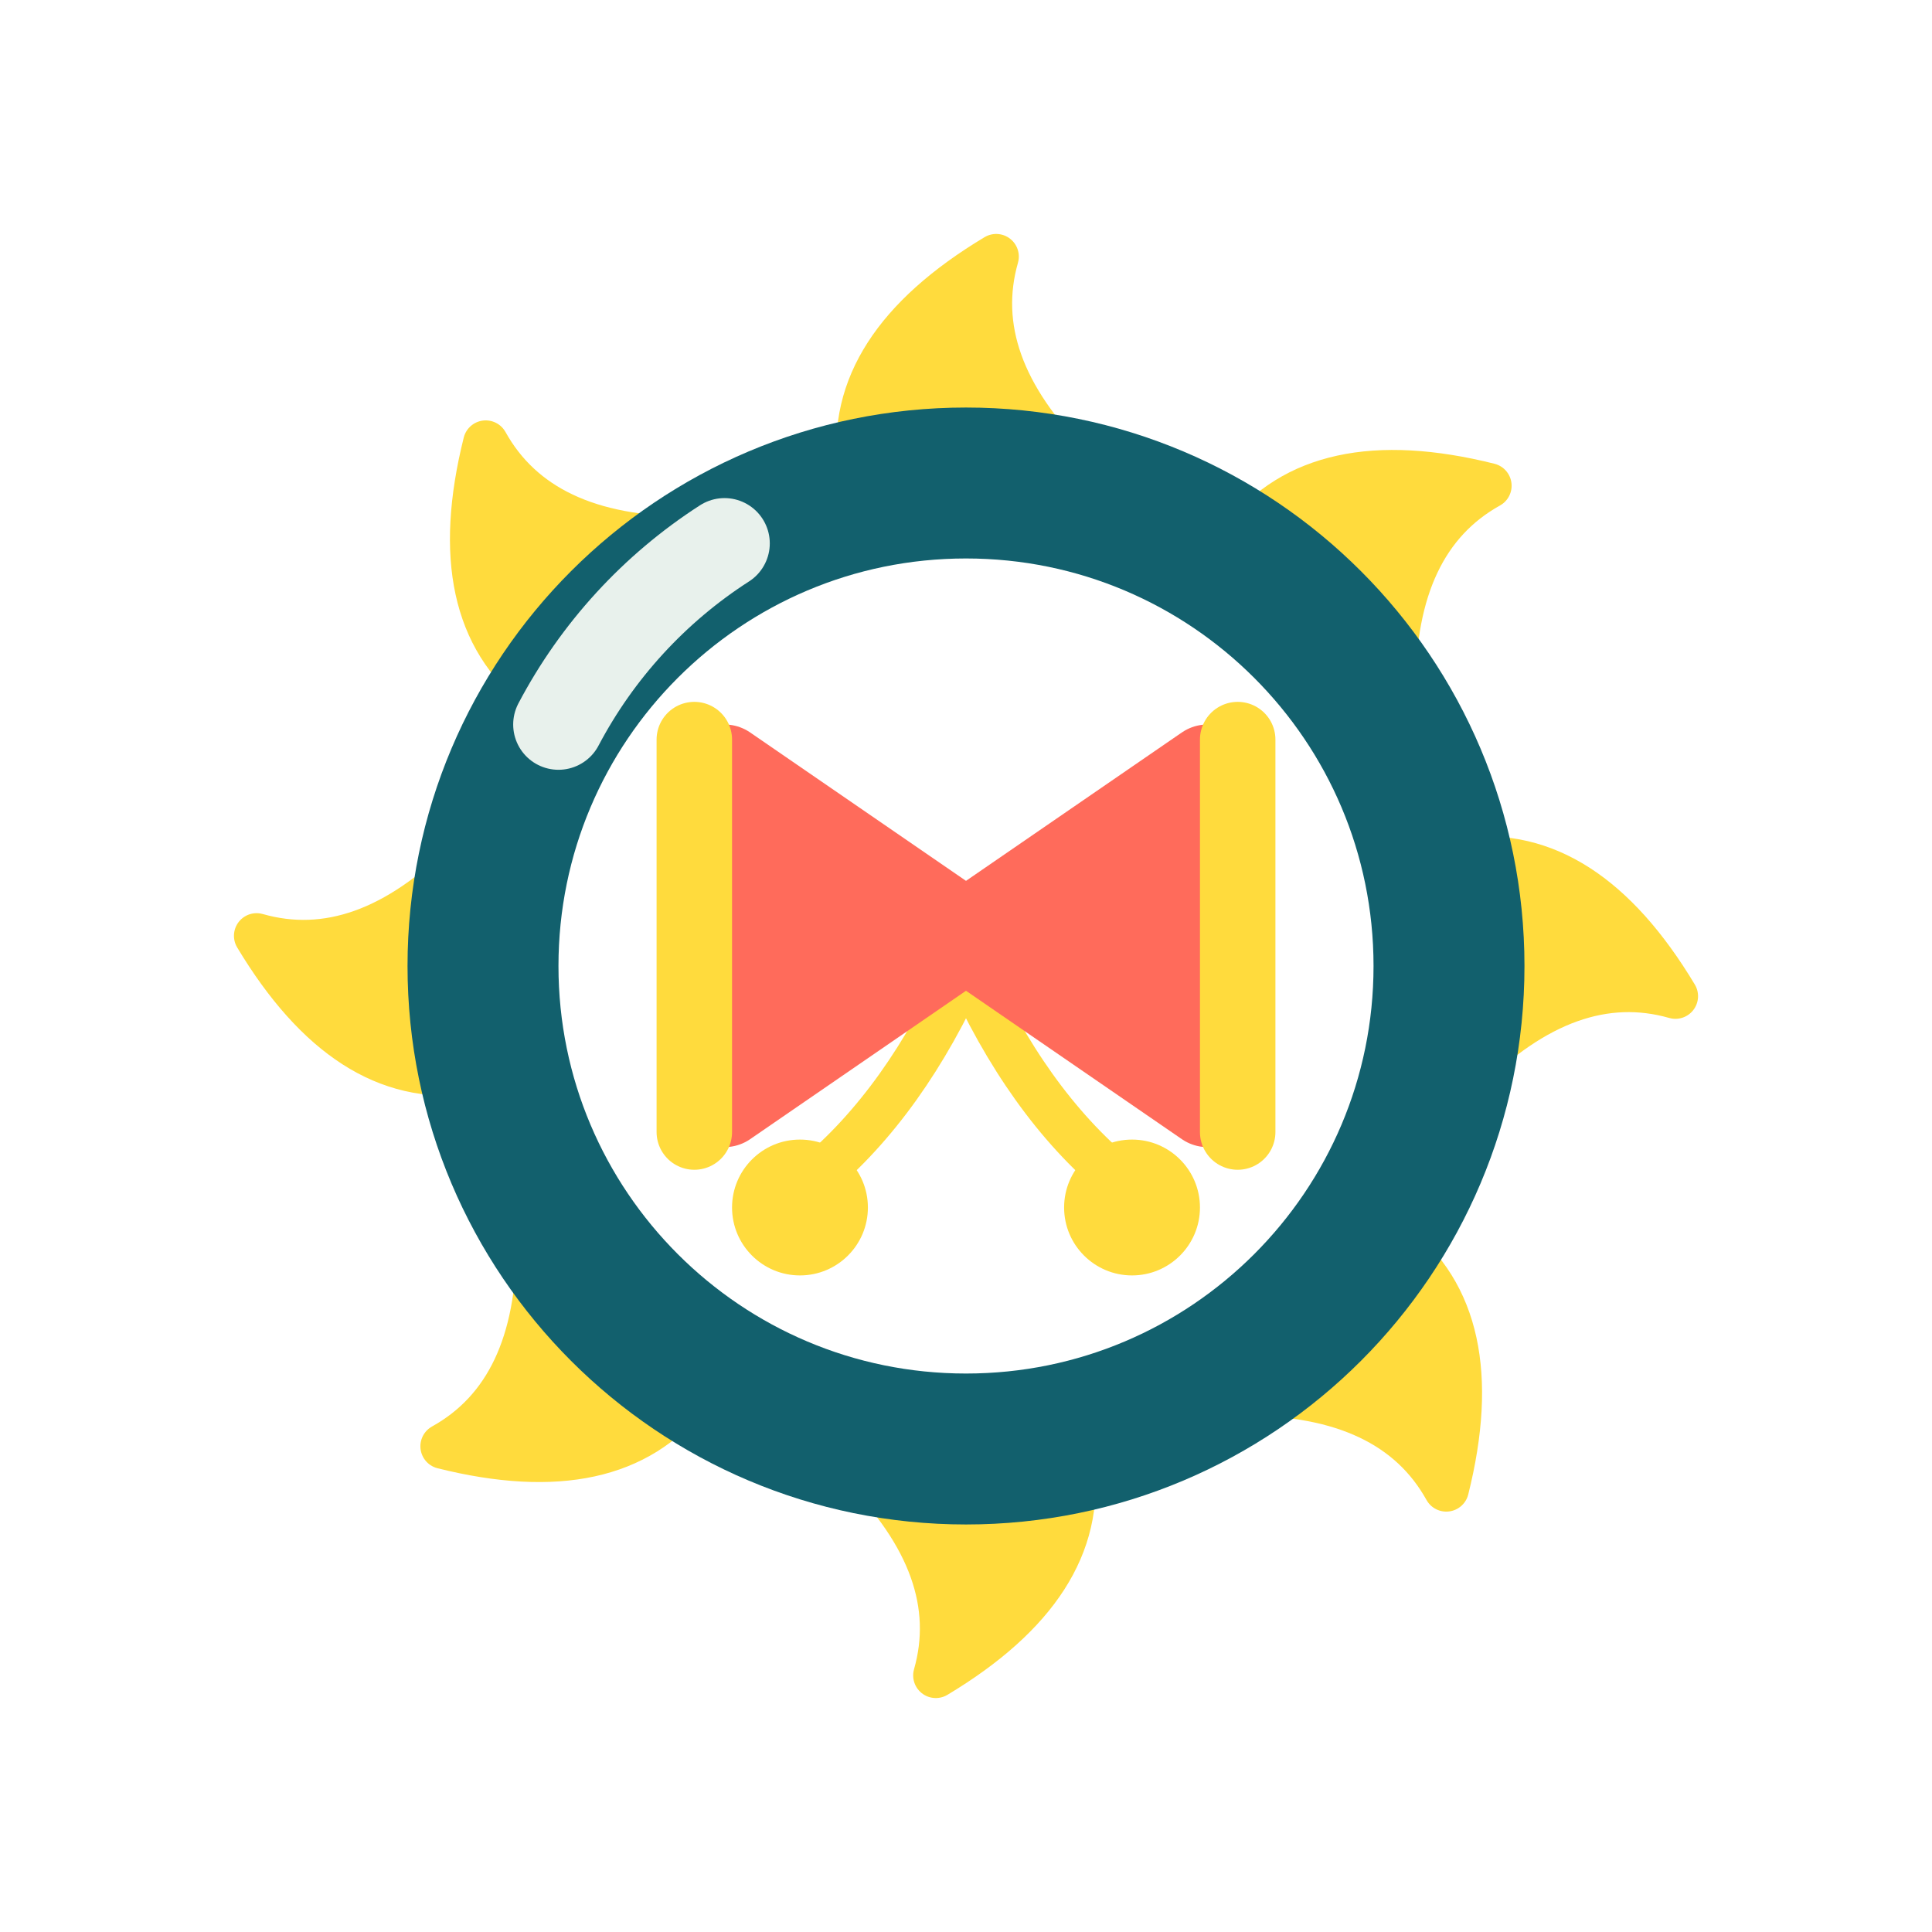
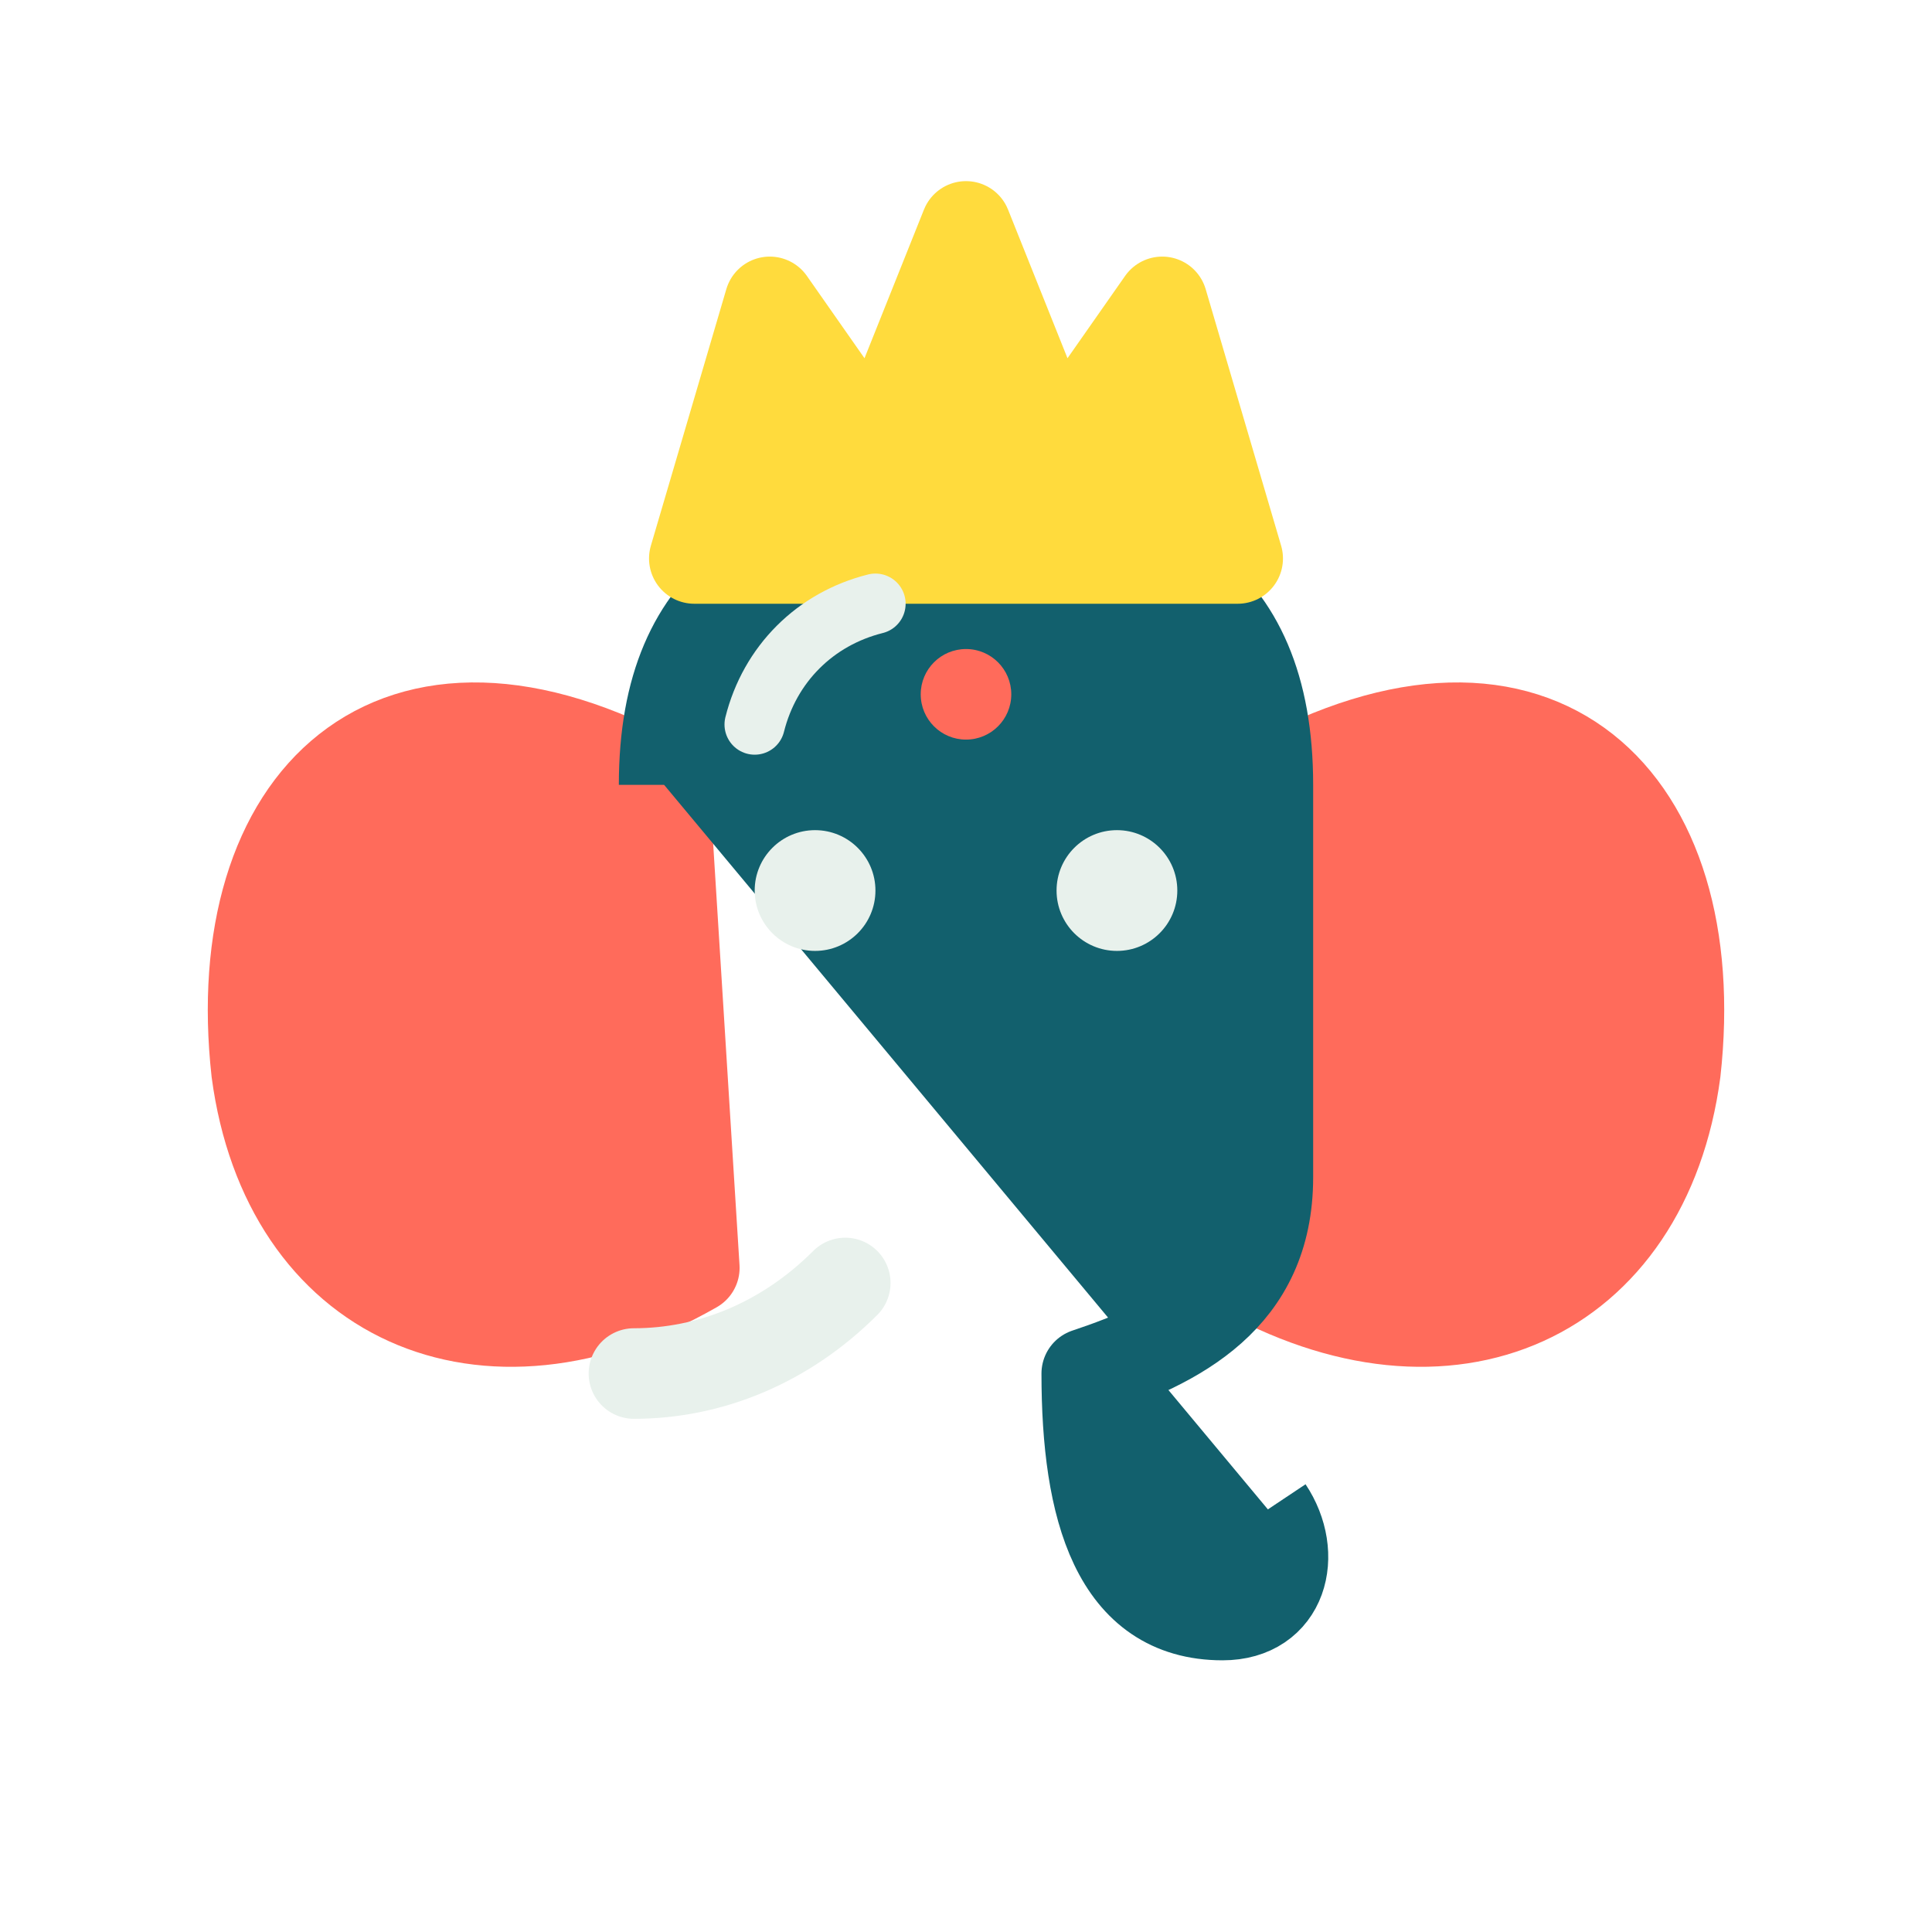
<svg xmlns="http://www.w3.org/2000/svg" viewBox="0 0 256 256" role="img" aria-label="Mythologie Hindoue">
-   <g fill="#FFDB3D" stroke="#FFDB3D" stroke-width="6" stroke-linejoin="round">
-     <path d="M114 62Q112 46 132 34Q128 48 142 62Z" />
-     <path transform="rotate(45 128 128)" d="M114 62Q112 46 132 34Q128 48 142 62Z" />
-     <path transform="rotate(90 128 128)" d="M114 62Q112 46 132 34Q128 48 142 62Z" />
-     <path transform="rotate(135 128 128)" d="M114 62Q112 46 132 34Q128 48 142 62Z" />
-     <path transform="rotate(180 128 128)" d="M114 62Q112 46 132 34Q128 48 142 62Z" />
-     <path transform="rotate(225 128 128)" d="M114 62Q112 46 132 34Q128 48 142 62Z" />
-     <path transform="rotate(270 128 128)" d="M114 62Q112 46 132 34Q128 48 142 62Z" />
-     <path transform="rotate(315 128 128)" d="M114 62Q112 46 132 34Q128 48 142 62Z" />
-   </g>
-   <circle cx="128" cy="128" r="64" stroke="#12606D" stroke-width="20" fill="none" />
-   <path d="M128 128Q120 146 108 156M128 128Q136 146 148 156" stroke="#FFDB3D" stroke-width="6" stroke-linecap="round" fill="none" />
-   <polygon points="96,102 96,146 128,124 160,102 160,146 128,124" fill="#FF6B5B" stroke="#FF6B5B" stroke-width="12" stroke-linejoin="round" />
-   <path d="M92 98V150M164 98V150" stroke="#FFDB3D" stroke-width="10" stroke-linecap="round" fill="none" />
-   <path d="M97 160A9 9 0 1 0 115 160A9 9 0 1 0 97 160ZM141 160A9 9 0 1 0 159 160A9 9 0 1 0 141 160Z" fill="#FFDB3D" />
-   <path d="M74 96A64 64 0 0 1 96 72" stroke="#E8F1EC" stroke-width="12" stroke-linecap="round" fill="none" />
+   <path d="M88 104C52 84 30 106 34 142C38 172 64 184 92 168Z" fill="#FF6B5B" stroke="#FF6B5B" stroke-width="12" stroke-linejoin="round" />
+   <path d="M168 104C204 84 226 106 222 142C218 172 192 184 164 168Z" fill="#FF6B5B" stroke="#FF6B5B" stroke-width="12" stroke-linejoin="round" />
+   <path d="M88 104C88 78 104 70 128 70C152 70 168 78 168 104V156C168 172 156 178 144 182C144 200 148 214 162 214C170 214 172 206 168 200" fill="#12606D" stroke="#12606D" stroke-width="12" stroke-linejoin="round" />
+   <path d="M92 74L102 40L116 60L128 30L140 60L154 40L164 74Z" fill="#FFDB3D" stroke="#FFDB3D" stroke-width="12" stroke-linejoin="round" />
+   <circle cx="128" cy="92" r="6" fill="#FF6B5B" />
+   <circle cx="108" cy="118" r="8" fill="#E8F1EC" />
+   <circle cx="148" cy="118" r="8" fill="#E8F1EC" />
+   <path d="M112 170C104 178 94 182 84 182" stroke="#E8F1EC" stroke-width="12" stroke-linecap="round" stroke-linejoin="round" fill="none" />
+   <path d="M100 96C102 88 108 82 116 80" stroke="#E8F1EC" stroke-width="8" stroke-linecap="round" stroke-linejoin="round" fill="none" />
</svg>
